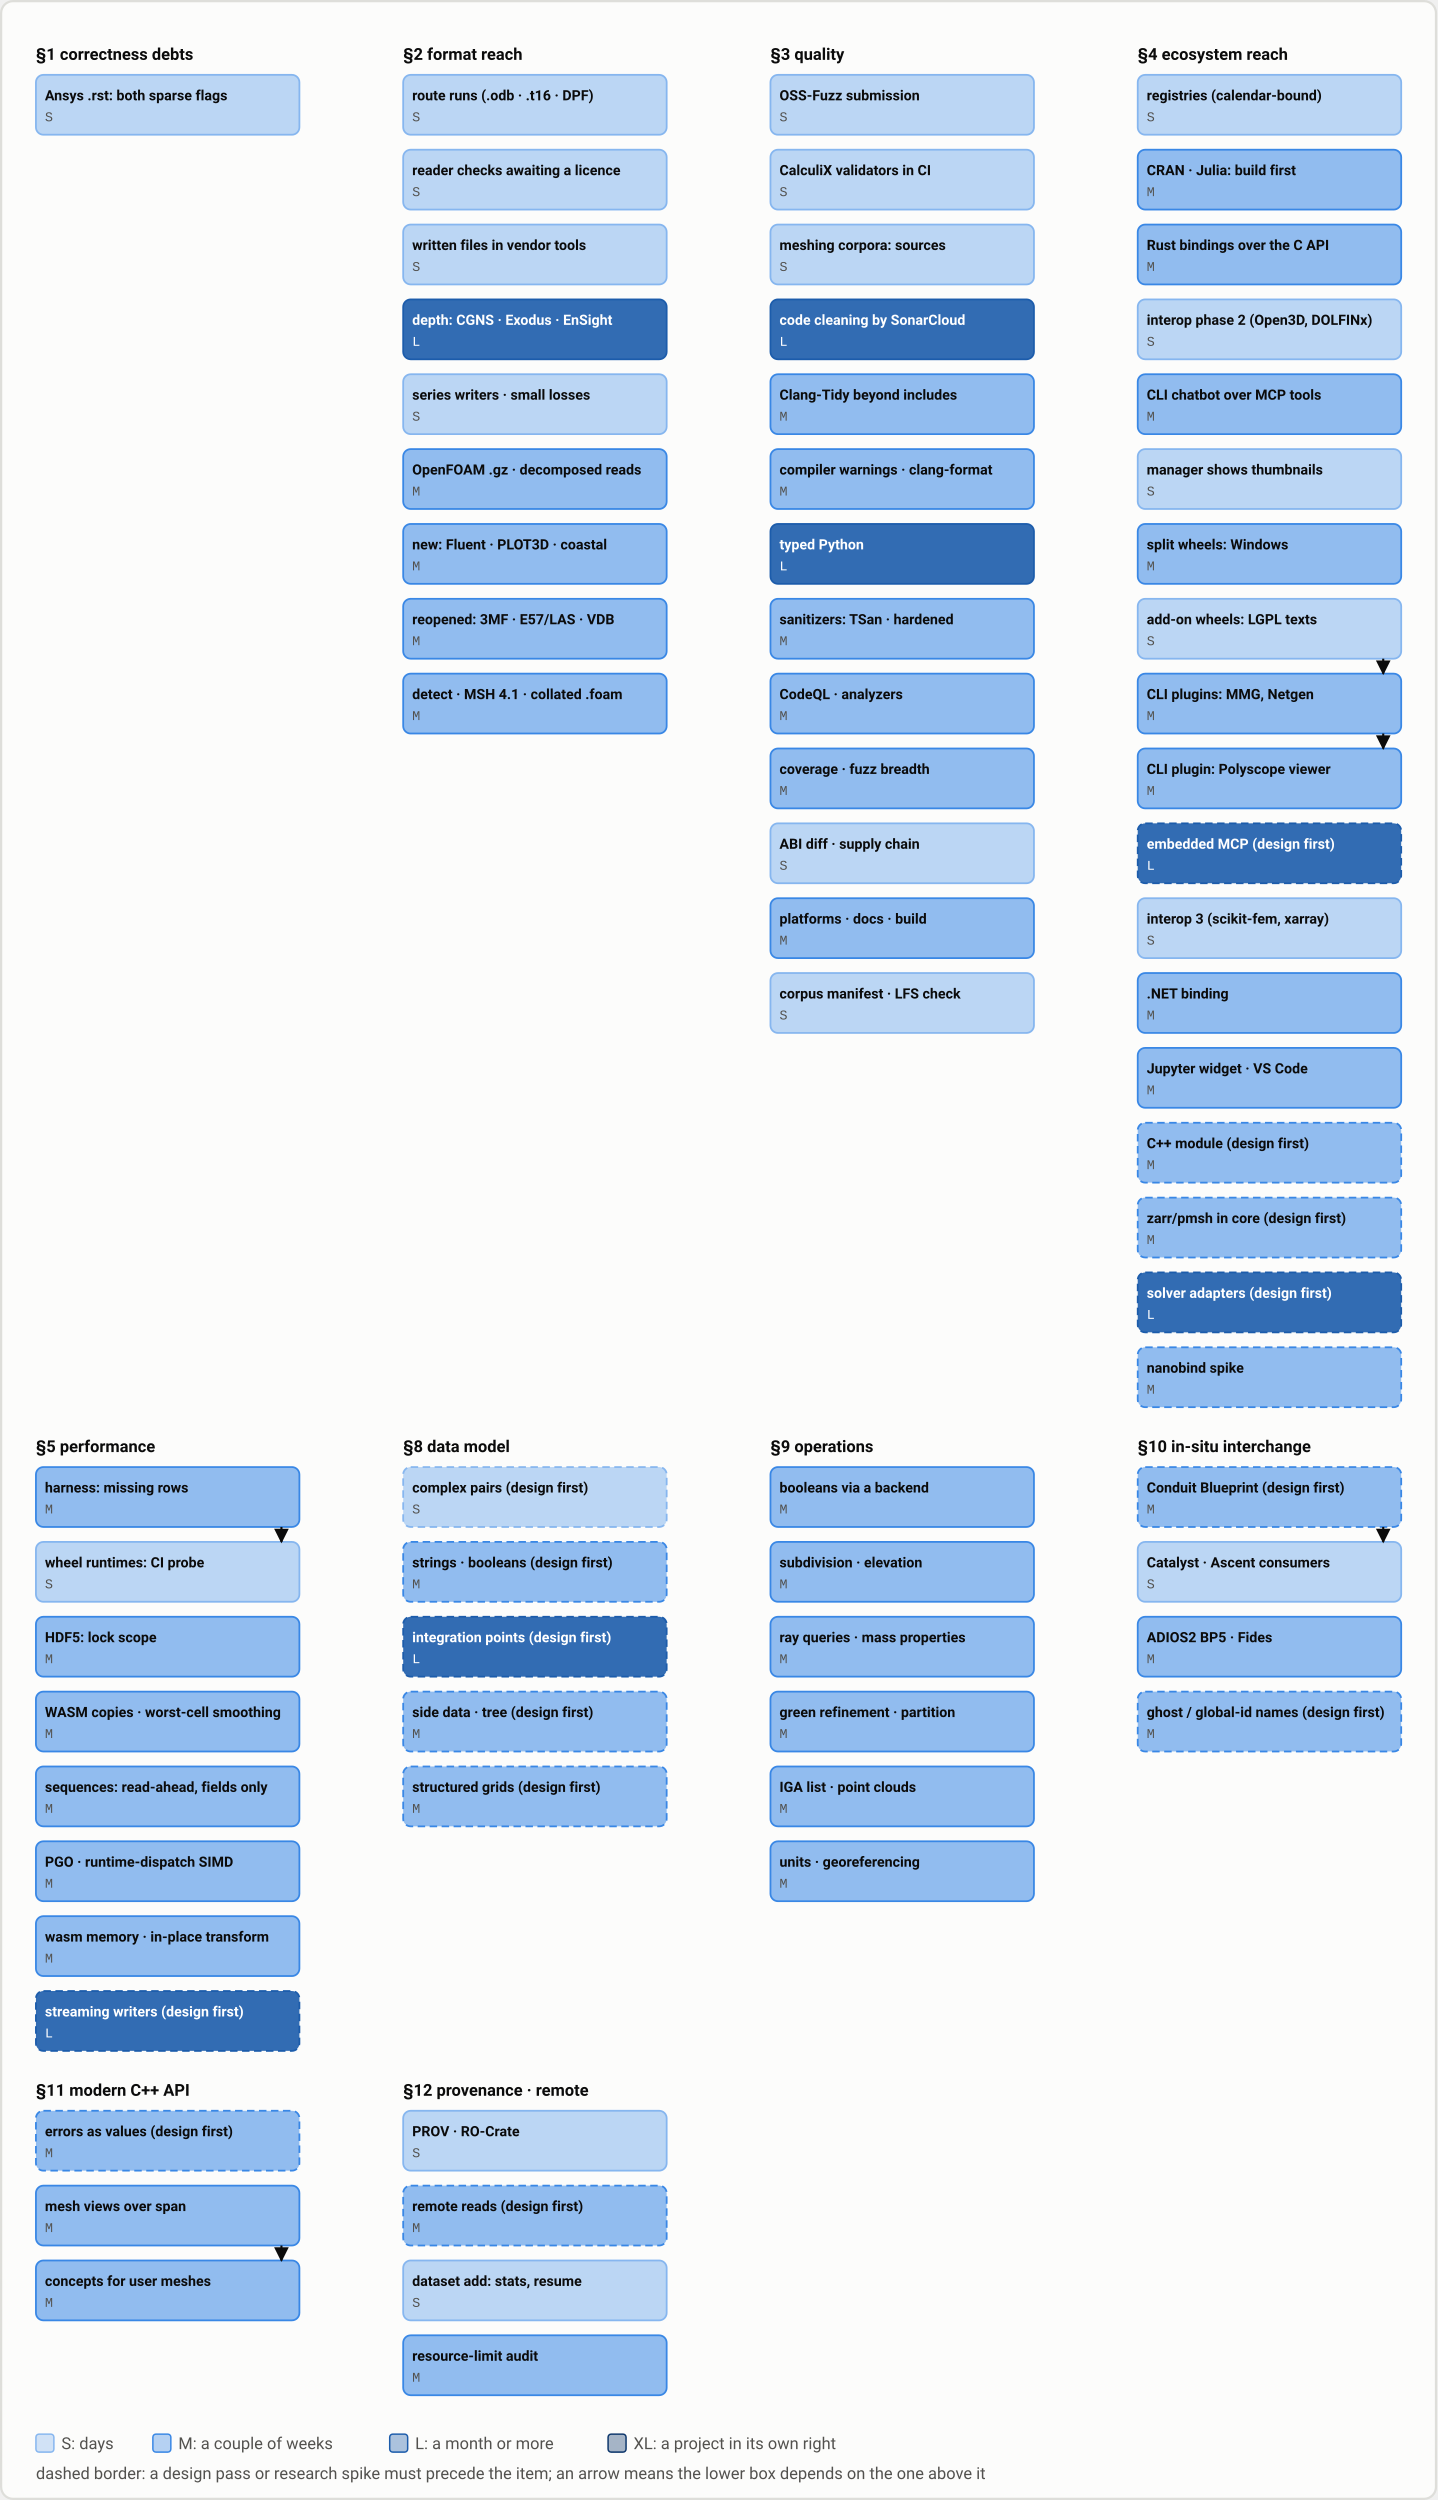
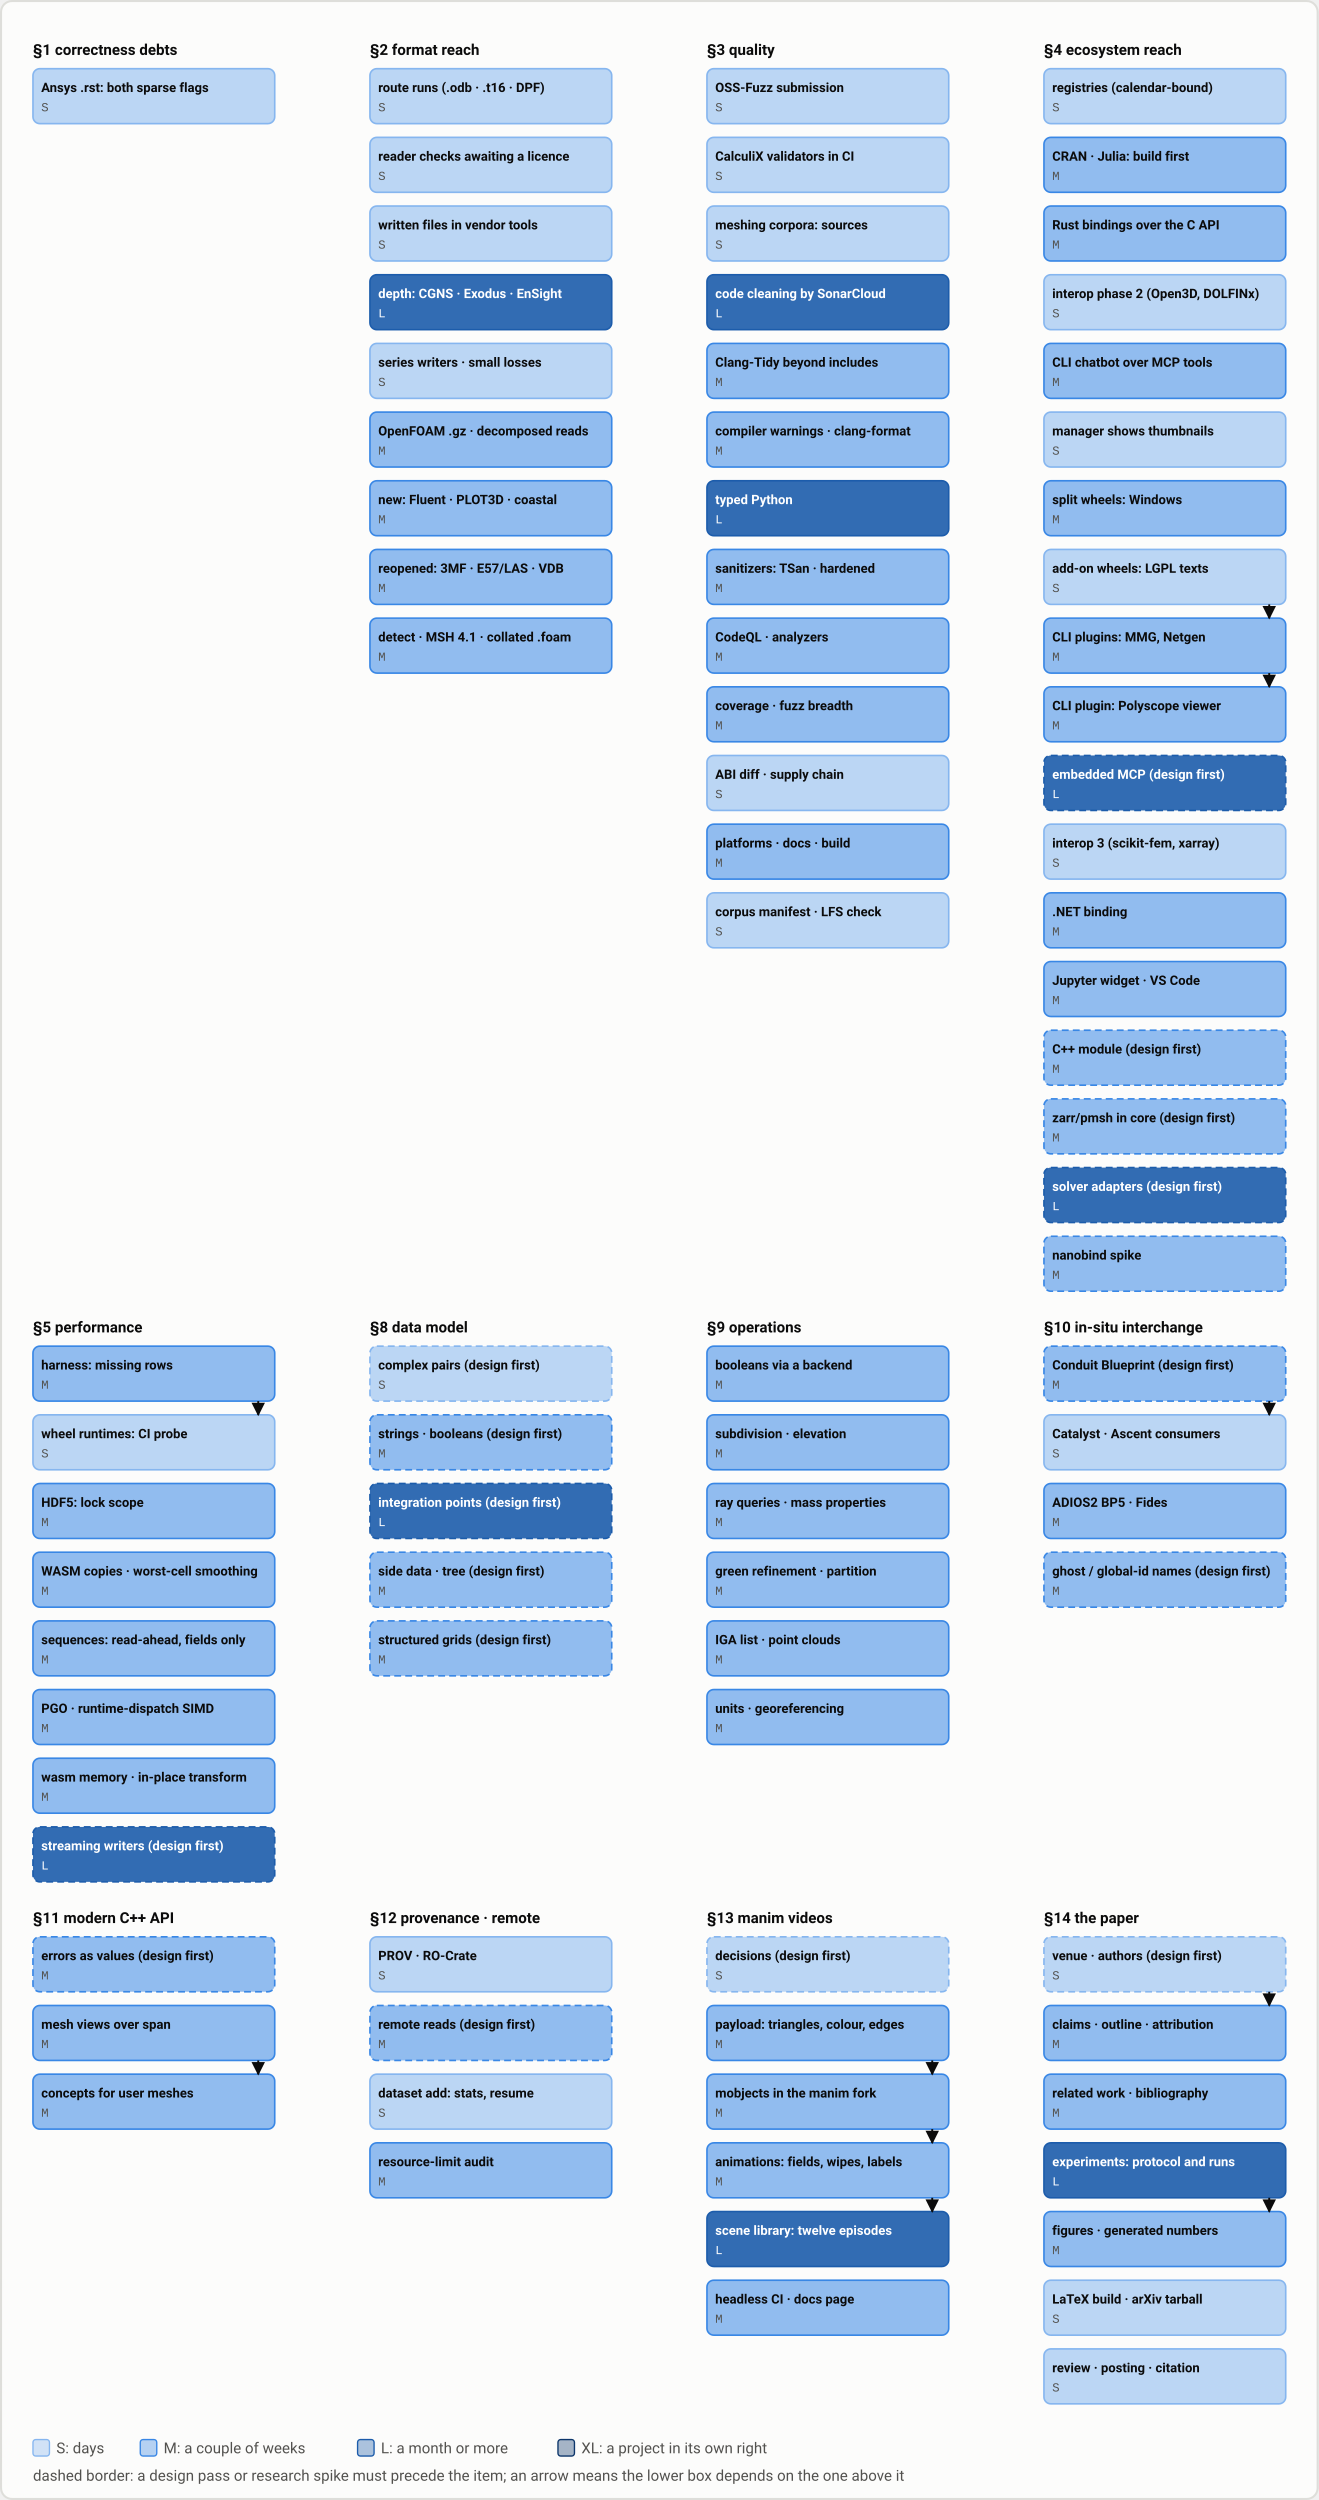
- <svg xmlns="http://www.w3.org/2000/svg" viewBox="0 0 960 1670" width="960" height="1670" font-family="system-ui, -apple-system, 'Segoe UI', Roboto, sans-serif" role="img" aria-label="The roadmap at a glance: open items by section, in recommended order, shaded by effort">
+ <svg xmlns="http://www.w3.org/2000/svg" viewBox="0 0 960 1820" width="960" height="1820" font-family="system-ui, -apple-system, 'Segoe UI', Roboto, sans-serif" role="img" aria-label="The roadmap at a glance: open items by section, in recommended order, shaded by effort">
  <defs>
    <marker id="arrow-0b0b0b" viewBox="0 0 10 10" refX="9" refY="5" markerWidth="7" markerHeight="7" orient="auto-start-reverse">
      <path d="M 0 0 L 10 5 L 0 10 z" fill="#0b0b0b" />
    </marker>
  </defs>
-   <rect x="0.75" y="0.75" width="958.5" height="1668.5" rx="8" fill="#fcfcfb" stroke="#dededa" stroke-width="1.5" />
+   <rect x="0.75" y="0.75" width="958.5" height="1818.5" rx="8" fill="#fcfcfb" stroke="#dededa" stroke-width="1.5" />
  <text x="24" y="40" font-family="system-ui, -apple-system, 'Segoe UI', Roboto, sans-serif" font-size="11" font-weight="700" fill="#0b0b0b">§1 correctness debts</text>
  <rect x="24" y="50" width="176" height="40" rx="5" fill="#86b6ef" fill-opacity="0.55" stroke="#86b6ef" stroke-width="1.2" />
  <text x="30" y="67" font-family="system-ui, -apple-system, 'Segoe UI', Roboto, sans-serif" font-size="9.5" font-weight="600" fill="#0b0b0b">Ansys .rst: both sparse flags</text>
  <text x="30" y="81" font-family="ui-monospace, SFMono-Regular, Menlo, Consolas, 'Liberation Mono', monospace" font-size="9" fill="#52514e">S</text>
  <text x="269.33" y="40" font-family="system-ui, -apple-system, 'Segoe UI', Roboto, sans-serif" font-size="11" font-weight="700" fill="#0b0b0b">§2 format reach</text>
  <rect x="269.33" y="50" width="176" height="40" rx="5" fill="#86b6ef" fill-opacity="0.55" stroke="#86b6ef" stroke-width="1.2" />
  <text x="275.33" y="67" font-family="system-ui, -apple-system, 'Segoe UI', Roboto, sans-serif" font-size="9.5" font-weight="600" fill="#0b0b0b">route runs (.odb · .t16 · DPF)</text>
  <text x="275.33" y="81" font-family="ui-monospace, SFMono-Regular, Menlo, Consolas, 'Liberation Mono', monospace" font-size="9" fill="#52514e">S</text>
  <rect x="269.33" y="100" width="176" height="40" rx="5" fill="#86b6ef" fill-opacity="0.55" stroke="#86b6ef" stroke-width="1.2" />
  <text x="275.33" y="117" font-family="system-ui, -apple-system, 'Segoe UI', Roboto, sans-serif" font-size="9.5" font-weight="600" fill="#0b0b0b">reader checks awaiting a licence</text>
  <text x="275.33" y="131" font-family="ui-monospace, SFMono-Regular, Menlo, Consolas, 'Liberation Mono', monospace" font-size="9" fill="#52514e">S</text>
  <rect x="269.33" y="150" width="176" height="40" rx="5" fill="#86b6ef" fill-opacity="0.55" stroke="#86b6ef" stroke-width="1.2" />
  <text x="275.33" y="167" font-family="system-ui, -apple-system, 'Segoe UI', Roboto, sans-serif" font-size="9.5" font-weight="600" fill="#0b0b0b">written files in vendor tools</text>
  <text x="275.33" y="181" font-family="ui-monospace, SFMono-Regular, Menlo, Consolas, 'Liberation Mono', monospace" font-size="9" fill="#52514e">S</text>
  <rect x="269.33" y="200" width="176" height="40" rx="5" fill="#1c5cab" fill-opacity="0.9" stroke="#1c5cab" stroke-width="1.2" />
  <text x="275.33" y="217" font-family="system-ui, -apple-system, 'Segoe UI', Roboto, sans-serif" font-size="9.5" font-weight="600" fill="#ffffff">depth: CGNS · Exodus · EnSight</text>
  <text x="275.33" y="231" font-family="ui-monospace, SFMono-Regular, Menlo, Consolas, 'Liberation Mono', monospace" font-size="9" fill="#ffffff">L</text>
  <rect x="269.33" y="250" width="176" height="40" rx="5" fill="#86b6ef" fill-opacity="0.55" stroke="#86b6ef" stroke-width="1.2" />
  <text x="275.33" y="267" font-family="system-ui, -apple-system, 'Segoe UI', Roboto, sans-serif" font-size="9.5" font-weight="600" fill="#0b0b0b">series writers · small losses</text>
  <text x="275.33" y="281" font-family="ui-monospace, SFMono-Regular, Menlo, Consolas, 'Liberation Mono', monospace" font-size="9" fill="#52514e">S</text>
  <rect x="269.33" y="300" width="176" height="40" rx="5" fill="#3987e5" fill-opacity="0.55" stroke="#3987e5" stroke-width="1.2" />
  <text x="275.33" y="317" font-family="system-ui, -apple-system, 'Segoe UI', Roboto, sans-serif" font-size="9.5" font-weight="600" fill="#0b0b0b">OpenFOAM .gz · decomposed reads</text>
  <text x="275.33" y="331" font-family="ui-monospace, SFMono-Regular, Menlo, Consolas, 'Liberation Mono', monospace" font-size="9" fill="#52514e">M</text>
  <rect x="269.33" y="350" width="176" height="40" rx="5" fill="#3987e5" fill-opacity="0.55" stroke="#3987e5" stroke-width="1.2" />
  <text x="275.33" y="367" font-family="system-ui, -apple-system, 'Segoe UI', Roboto, sans-serif" font-size="9.5" font-weight="600" fill="#0b0b0b">new: Fluent · PLOT3D · coastal</text>
  <text x="275.33" y="381" font-family="ui-monospace, SFMono-Regular, Menlo, Consolas, 'Liberation Mono', monospace" font-size="9" fill="#52514e">M</text>
  <rect x="269.33" y="400" width="176" height="40" rx="5" fill="#3987e5" fill-opacity="0.55" stroke="#3987e5" stroke-width="1.2" />
  <text x="275.33" y="417" font-family="system-ui, -apple-system, 'Segoe UI', Roboto, sans-serif" font-size="9.5" font-weight="600" fill="#0b0b0b">reopened: 3MF · E57/LAS · VDB</text>
  <text x="275.33" y="431" font-family="ui-monospace, SFMono-Regular, Menlo, Consolas, 'Liberation Mono', monospace" font-size="9" fill="#52514e">M</text>
  <rect x="269.33" y="450" width="176" height="40" rx="5" fill="#3987e5" fill-opacity="0.55" stroke="#3987e5" stroke-width="1.2" />
  <text x="275.33" y="467" font-family="system-ui, -apple-system, 'Segoe UI', Roboto, sans-serif" font-size="9.5" font-weight="600" fill="#0b0b0b">detect · MSH 4.1 · collated .foam</text>
  <text x="275.33" y="481" font-family="ui-monospace, SFMono-Regular, Menlo, Consolas, 'Liberation Mono', monospace" font-size="9" fill="#52514e">M</text>
  <text x="514.67" y="40" font-family="system-ui, -apple-system, 'Segoe UI', Roboto, sans-serif" font-size="11" font-weight="700" fill="#0b0b0b">§3 quality</text>
  <rect x="514.67" y="50" width="176" height="40" rx="5" fill="#86b6ef" fill-opacity="0.55" stroke="#86b6ef" stroke-width="1.2" />
  <text x="520.67" y="67" font-family="system-ui, -apple-system, 'Segoe UI', Roboto, sans-serif" font-size="9.5" font-weight="600" fill="#0b0b0b">OSS-Fuzz submission</text>
  <text x="520.67" y="81" font-family="ui-monospace, SFMono-Regular, Menlo, Consolas, 'Liberation Mono', monospace" font-size="9" fill="#52514e">S</text>
  <rect x="514.67" y="100" width="176" height="40" rx="5" fill="#86b6ef" fill-opacity="0.55" stroke="#86b6ef" stroke-width="1.2" />
  <text x="520.67" y="117" font-family="system-ui, -apple-system, 'Segoe UI', Roboto, sans-serif" font-size="9.5" font-weight="600" fill="#0b0b0b">CalculiX validators in CI</text>
  <text x="520.67" y="131" font-family="ui-monospace, SFMono-Regular, Menlo, Consolas, 'Liberation Mono', monospace" font-size="9" fill="#52514e">S</text>
  <rect x="514.67" y="150" width="176" height="40" rx="5" fill="#86b6ef" fill-opacity="0.55" stroke="#86b6ef" stroke-width="1.2" />
  <text x="520.67" y="167" font-family="system-ui, -apple-system, 'Segoe UI', Roboto, sans-serif" font-size="9.5" font-weight="600" fill="#0b0b0b">meshing corpora: sources</text>
  <text x="520.67" y="181" font-family="ui-monospace, SFMono-Regular, Menlo, Consolas, 'Liberation Mono', monospace" font-size="9" fill="#52514e">S</text>
  <rect x="514.67" y="200" width="176" height="40" rx="5" fill="#1c5cab" fill-opacity="0.9" stroke="#1c5cab" stroke-width="1.2" />
  <text x="520.67" y="217" font-family="system-ui, -apple-system, 'Segoe UI', Roboto, sans-serif" font-size="9.5" font-weight="600" fill="#ffffff">code cleaning by SonarCloud</text>
  <text x="520.67" y="231" font-family="ui-monospace, SFMono-Regular, Menlo, Consolas, 'Liberation Mono', monospace" font-size="9" fill="#ffffff">L</text>
  <rect x="514.67" y="250" width="176" height="40" rx="5" fill="#3987e5" fill-opacity="0.55" stroke="#3987e5" stroke-width="1.2" />
  <text x="520.67" y="267" font-family="system-ui, -apple-system, 'Segoe UI', Roboto, sans-serif" font-size="9.5" font-weight="600" fill="#0b0b0b">Clang-Tidy beyond includes</text>
  <text x="520.67" y="281" font-family="ui-monospace, SFMono-Regular, Menlo, Consolas, 'Liberation Mono', monospace" font-size="9" fill="#52514e">M</text>
  <rect x="514.67" y="300" width="176" height="40" rx="5" fill="#3987e5" fill-opacity="0.55" stroke="#3987e5" stroke-width="1.2" />
  <text x="520.67" y="317" font-family="system-ui, -apple-system, 'Segoe UI', Roboto, sans-serif" font-size="9.5" font-weight="600" fill="#0b0b0b">compiler warnings · clang-format</text>
  <text x="520.67" y="331" font-family="ui-monospace, SFMono-Regular, Menlo, Consolas, 'Liberation Mono', monospace" font-size="9" fill="#52514e">M</text>
  <rect x="514.67" y="350" width="176" height="40" rx="5" fill="#1c5cab" fill-opacity="0.9" stroke="#1c5cab" stroke-width="1.2" />
  <text x="520.67" y="367" font-family="system-ui, -apple-system, 'Segoe UI', Roboto, sans-serif" font-size="9.5" font-weight="600" fill="#ffffff">typed Python</text>
  <text x="520.67" y="381" font-family="ui-monospace, SFMono-Regular, Menlo, Consolas, 'Liberation Mono', monospace" font-size="9" fill="#ffffff">L</text>
  <rect x="514.67" y="400" width="176" height="40" rx="5" fill="#3987e5" fill-opacity="0.55" stroke="#3987e5" stroke-width="1.2" />
  <text x="520.67" y="417" font-family="system-ui, -apple-system, 'Segoe UI', Roboto, sans-serif" font-size="9.5" font-weight="600" fill="#0b0b0b">sanitizers: TSan · hardened</text>
  <text x="520.67" y="431" font-family="ui-monospace, SFMono-Regular, Menlo, Consolas, 'Liberation Mono', monospace" font-size="9" fill="#52514e">M</text>
  <rect x="514.67" y="450" width="176" height="40" rx="5" fill="#3987e5" fill-opacity="0.55" stroke="#3987e5" stroke-width="1.2" />
  <text x="520.67" y="467" font-family="system-ui, -apple-system, 'Segoe UI', Roboto, sans-serif" font-size="9.5" font-weight="600" fill="#0b0b0b">CodeQL · analyzers</text>
  <text x="520.67" y="481" font-family="ui-monospace, SFMono-Regular, Menlo, Consolas, 'Liberation Mono', monospace" font-size="9" fill="#52514e">M</text>
  <rect x="514.67" y="500" width="176" height="40" rx="5" fill="#3987e5" fill-opacity="0.55" stroke="#3987e5" stroke-width="1.2" />
  <text x="520.67" y="517" font-family="system-ui, -apple-system, 'Segoe UI', Roboto, sans-serif" font-size="9.5" font-weight="600" fill="#0b0b0b">coverage · fuzz breadth</text>
  <text x="520.67" y="531" font-family="ui-monospace, SFMono-Regular, Menlo, Consolas, 'Liberation Mono', monospace" font-size="9" fill="#52514e">M</text>
  <rect x="514.67" y="550" width="176" height="40" rx="5" fill="#86b6ef" fill-opacity="0.55" stroke="#86b6ef" stroke-width="1.2" />
  <text x="520.67" y="567" font-family="system-ui, -apple-system, 'Segoe UI', Roboto, sans-serif" font-size="9.5" font-weight="600" fill="#0b0b0b">ABI diff · supply chain</text>
  <text x="520.67" y="581" font-family="ui-monospace, SFMono-Regular, Menlo, Consolas, 'Liberation Mono', monospace" font-size="9" fill="#52514e">S</text>
  <rect x="514.67" y="600" width="176" height="40" rx="5" fill="#3987e5" fill-opacity="0.55" stroke="#3987e5" stroke-width="1.2" />
  <text x="520.67" y="617" font-family="system-ui, -apple-system, 'Segoe UI', Roboto, sans-serif" font-size="9.5" font-weight="600" fill="#0b0b0b">platforms · docs · build</text>
  <text x="520.67" y="631" font-family="ui-monospace, SFMono-Regular, Menlo, Consolas, 'Liberation Mono', monospace" font-size="9" fill="#52514e">M</text>
  <rect x="514.67" y="650" width="176" height="40" rx="5" fill="#86b6ef" fill-opacity="0.55" stroke="#86b6ef" stroke-width="1.2" />
  <text x="520.67" y="667" font-family="system-ui, -apple-system, 'Segoe UI', Roboto, sans-serif" font-size="9.5" font-weight="600" fill="#0b0b0b">corpus manifest · LFS check</text>
  <text x="520.67" y="681" font-family="ui-monospace, SFMono-Regular, Menlo, Consolas, 'Liberation Mono', monospace" font-size="9" fill="#52514e">S</text>
  <text x="760" y="40" font-family="system-ui, -apple-system, 'Segoe UI', Roboto, sans-serif" font-size="11" font-weight="700" fill="#0b0b0b">§4 ecosystem reach</text>
  <rect x="760" y="50" width="176" height="40" rx="5" fill="#86b6ef" fill-opacity="0.55" stroke="#86b6ef" stroke-width="1.2" />
  <text x="766" y="67" font-family="system-ui, -apple-system, 'Segoe UI', Roboto, sans-serif" font-size="9.5" font-weight="600" fill="#0b0b0b">registries (calendar-bound)</text>
  <text x="766" y="81" font-family="ui-monospace, SFMono-Regular, Menlo, Consolas, 'Liberation Mono', monospace" font-size="9" fill="#52514e">S</text>
  <rect x="760" y="100" width="176" height="40" rx="5" fill="#3987e5" fill-opacity="0.55" stroke="#3987e5" stroke-width="1.2" />
  <text x="766" y="117" font-family="system-ui, -apple-system, 'Segoe UI', Roboto, sans-serif" font-size="9.5" font-weight="600" fill="#0b0b0b">CRAN · Julia: build first</text>
  <text x="766" y="131" font-family="ui-monospace, SFMono-Regular, Menlo, Consolas, 'Liberation Mono', monospace" font-size="9" fill="#52514e">M</text>
  <rect x="760" y="150" width="176" height="40" rx="5" fill="#3987e5" fill-opacity="0.55" stroke="#3987e5" stroke-width="1.2" />
  <text x="766" y="167" font-family="system-ui, -apple-system, 'Segoe UI', Roboto, sans-serif" font-size="9.5" font-weight="600" fill="#0b0b0b">Rust bindings over the C API</text>
  <text x="766" y="181" font-family="ui-monospace, SFMono-Regular, Menlo, Consolas, 'Liberation Mono', monospace" font-size="9" fill="#52514e">M</text>
  <rect x="760" y="200" width="176" height="40" rx="5" fill="#86b6ef" fill-opacity="0.55" stroke="#86b6ef" stroke-width="1.2" />
  <text x="766" y="217" font-family="system-ui, -apple-system, 'Segoe UI', Roboto, sans-serif" font-size="9.5" font-weight="600" fill="#0b0b0b">interop phase 2 (Open3D, DOLFINx)</text>
  <text x="766" y="231" font-family="ui-monospace, SFMono-Regular, Menlo, Consolas, 'Liberation Mono', monospace" font-size="9" fill="#52514e">S</text>
  <rect x="760" y="250" width="176" height="40" rx="5" fill="#3987e5" fill-opacity="0.55" stroke="#3987e5" stroke-width="1.2" />
  <text x="766" y="267" font-family="system-ui, -apple-system, 'Segoe UI', Roboto, sans-serif" font-size="9.5" font-weight="600" fill="#0b0b0b">CLI chatbot over MCP tools</text>
  <text x="766" y="281" font-family="ui-monospace, SFMono-Regular, Menlo, Consolas, 'Liberation Mono', monospace" font-size="9" fill="#52514e">M</text>
  <rect x="760" y="300" width="176" height="40" rx="5" fill="#86b6ef" fill-opacity="0.55" stroke="#86b6ef" stroke-width="1.2" />
  <text x="766" y="317" font-family="system-ui, -apple-system, 'Segoe UI', Roboto, sans-serif" font-size="9.5" font-weight="600" fill="#0b0b0b">manager shows thumbnails</text>
  <text x="766" y="331" font-family="ui-monospace, SFMono-Regular, Menlo, Consolas, 'Liberation Mono', monospace" font-size="9" fill="#52514e">S</text>
  <rect x="760" y="350" width="176" height="40" rx="5" fill="#3987e5" fill-opacity="0.55" stroke="#3987e5" stroke-width="1.2" />
  <text x="766" y="367" font-family="system-ui, -apple-system, 'Segoe UI', Roboto, sans-serif" font-size="9.5" font-weight="600" fill="#0b0b0b">split wheels: Windows</text>
  <text x="766" y="381" font-family="ui-monospace, SFMono-Regular, Menlo, Consolas, 'Liberation Mono', monospace" font-size="9" fill="#52514e">M</text>
  <rect x="760" y="400" width="176" height="40" rx="5" fill="#86b6ef" fill-opacity="0.55" stroke="#86b6ef" stroke-width="1.2" />
  <text x="766" y="417" font-family="system-ui, -apple-system, 'Segoe UI', Roboto, sans-serif" font-size="9.5" font-weight="600" fill="#0b0b0b">add-on wheels: LGPL texts</text>
  <text x="766" y="431" font-family="ui-monospace, SFMono-Regular, Menlo, Consolas, 'Liberation Mono', monospace" font-size="9" fill="#52514e">S</text>
  <rect x="760" y="450" width="176" height="40" rx="5" fill="#3987e5" fill-opacity="0.55" stroke="#3987e5" stroke-width="1.2" />
  <text x="766" y="467" font-family="system-ui, -apple-system, 'Segoe UI', Roboto, sans-serif" font-size="9.5" font-weight="600" fill="#0b0b0b">CLI plugins: MMG, Netgen</text>
  <text x="766" y="481" font-family="ui-monospace, SFMono-Regular, Menlo, Consolas, 'Liberation Mono', monospace" font-size="9" fill="#52514e">M</text>
  <rect x="760" y="500" width="176" height="40" rx="5" fill="#3987e5" fill-opacity="0.55" stroke="#3987e5" stroke-width="1.2" />
  <text x="766" y="517" font-family="system-ui, -apple-system, 'Segoe UI', Roboto, sans-serif" font-size="9.5" font-weight="600" fill="#0b0b0b">CLI plugin: Polyscope viewer</text>
  <text x="766" y="531" font-family="ui-monospace, SFMono-Regular, Menlo, Consolas, 'Liberation Mono', monospace" font-size="9" fill="#52514e">M</text>
  <rect x="760" y="550" width="176" height="40" rx="5" fill="#1c5cab" fill-opacity="0.9" stroke="#1c5cab" stroke-width="1.2" stroke-dasharray="5 3" />
  <text x="766" y="567" font-family="system-ui, -apple-system, 'Segoe UI', Roboto, sans-serif" font-size="9.5" font-weight="600" fill="#ffffff">embedded MCP (design first)</text>
  <text x="766" y="581" font-family="ui-monospace, SFMono-Regular, Menlo, Consolas, 'Liberation Mono', monospace" font-size="9" fill="#ffffff">L</text>
  <rect x="760" y="600" width="176" height="40" rx="5" fill="#86b6ef" fill-opacity="0.55" stroke="#86b6ef" stroke-width="1.2" />
  <text x="766" y="617" font-family="system-ui, -apple-system, 'Segoe UI', Roboto, sans-serif" font-size="9.5" font-weight="600" fill="#0b0b0b">interop 3 (scikit-fem, xarray)</text>
  <text x="766" y="631" font-family="ui-monospace, SFMono-Regular, Menlo, Consolas, 'Liberation Mono', monospace" font-size="9" fill="#52514e">S</text>
  <rect x="760" y="650" width="176" height="40" rx="5" fill="#3987e5" fill-opacity="0.55" stroke="#3987e5" stroke-width="1.2" />
  <text x="766" y="667" font-family="system-ui, -apple-system, 'Segoe UI', Roboto, sans-serif" font-size="9.5" font-weight="600" fill="#0b0b0b">.NET binding</text>
  <text x="766" y="681" font-family="ui-monospace, SFMono-Regular, Menlo, Consolas, 'Liberation Mono', monospace" font-size="9" fill="#52514e">M</text>
  <rect x="760" y="700" width="176" height="40" rx="5" fill="#3987e5" fill-opacity="0.55" stroke="#3987e5" stroke-width="1.2" />
  <text x="766" y="717" font-family="system-ui, -apple-system, 'Segoe UI', Roboto, sans-serif" font-size="9.5" font-weight="600" fill="#0b0b0b">Jupyter widget · VS Code</text>
  <text x="766" y="731" font-family="ui-monospace, SFMono-Regular, Menlo, Consolas, 'Liberation Mono', monospace" font-size="9" fill="#52514e">M</text>
  <rect x="760" y="750" width="176" height="40" rx="5" fill="#3987e5" fill-opacity="0.55" stroke="#3987e5" stroke-width="1.2" stroke-dasharray="5 3" />
  <text x="766" y="767" font-family="system-ui, -apple-system, 'Segoe UI', Roboto, sans-serif" font-size="9.5" font-weight="600" fill="#0b0b0b">C++ module (design first)</text>
  <text x="766" y="781" font-family="ui-monospace, SFMono-Regular, Menlo, Consolas, 'Liberation Mono', monospace" font-size="9" fill="#52514e">M</text>
  <rect x="760" y="800" width="176" height="40" rx="5" fill="#3987e5" fill-opacity="0.55" stroke="#3987e5" stroke-width="1.2" stroke-dasharray="5 3" />
  <text x="766" y="817" font-family="system-ui, -apple-system, 'Segoe UI', Roboto, sans-serif" font-size="9.5" font-weight="600" fill="#0b0b0b">zarr/pmsh in core (design first)</text>
  <text x="766" y="831" font-family="ui-monospace, SFMono-Regular, Menlo, Consolas, 'Liberation Mono', monospace" font-size="9" fill="#52514e">M</text>
  <rect x="760" y="850" width="176" height="40" rx="5" fill="#1c5cab" fill-opacity="0.9" stroke="#1c5cab" stroke-width="1.2" stroke-dasharray="5 3" />
  <text x="766" y="867" font-family="system-ui, -apple-system, 'Segoe UI', Roboto, sans-serif" font-size="9.5" font-weight="600" fill="#ffffff">solver adapters (design first)</text>
  <text x="766" y="881" font-family="ui-monospace, SFMono-Regular, Menlo, Consolas, 'Liberation Mono', monospace" font-size="9" fill="#ffffff">L</text>
  <rect x="760" y="900" width="176" height="40" rx="5" fill="#3987e5" fill-opacity="0.55" stroke="#3987e5" stroke-width="1.2" stroke-dasharray="5 3" />
  <text x="766" y="917" font-family="system-ui, -apple-system, 'Segoe UI', Roboto, sans-serif" font-size="9.5" font-weight="600" fill="#0b0b0b">nanobind spike</text>
  <text x="766" y="931" font-family="ui-monospace, SFMono-Regular, Menlo, Consolas, 'Liberation Mono', monospace" font-size="9" fill="#52514e">M</text>
  <line x1="924" y1="440" x2="924" y2="450" stroke="#0b0b0b" stroke-width="1.4" marker-end="url(#arrow-0b0b0b)" />
  <line x1="924" y1="490" x2="924" y2="500" stroke="#0b0b0b" stroke-width="1.4" marker-end="url(#arrow-0b0b0b)" />
  <text x="24" y="970" font-family="system-ui, -apple-system, 'Segoe UI', Roboto, sans-serif" font-size="11" font-weight="700" fill="#0b0b0b">§5 performance</text>
  <rect x="24" y="980" width="176" height="40" rx="5" fill="#3987e5" fill-opacity="0.55" stroke="#3987e5" stroke-width="1.2" />
  <text x="30" y="997" font-family="system-ui, -apple-system, 'Segoe UI', Roboto, sans-serif" font-size="9.5" font-weight="600" fill="#0b0b0b">harness: missing rows</text>
  <text x="30" y="1011" font-family="ui-monospace, SFMono-Regular, Menlo, Consolas, 'Liberation Mono', monospace" font-size="9" fill="#52514e">M</text>
  <rect x="24" y="1030" width="176" height="40" rx="5" fill="#86b6ef" fill-opacity="0.55" stroke="#86b6ef" stroke-width="1.2" />
  <text x="30" y="1047" font-family="system-ui, -apple-system, 'Segoe UI', Roboto, sans-serif" font-size="9.5" font-weight="600" fill="#0b0b0b">wheel runtimes: CI probe</text>
  <text x="30" y="1061" font-family="ui-monospace, SFMono-Regular, Menlo, Consolas, 'Liberation Mono', monospace" font-size="9" fill="#52514e">S</text>
  <rect x="24" y="1080" width="176" height="40" rx="5" fill="#3987e5" fill-opacity="0.55" stroke="#3987e5" stroke-width="1.2" />
  <text x="30" y="1097" font-family="system-ui, -apple-system, 'Segoe UI', Roboto, sans-serif" font-size="9.5" font-weight="600" fill="#0b0b0b">HDF5: lock scope</text>
  <text x="30" y="1111" font-family="ui-monospace, SFMono-Regular, Menlo, Consolas, 'Liberation Mono', monospace" font-size="9" fill="#52514e">M</text>
  <rect x="24" y="1130" width="176" height="40" rx="5" fill="#3987e5" fill-opacity="0.55" stroke="#3987e5" stroke-width="1.2" />
  <text x="30" y="1147" font-family="system-ui, -apple-system, 'Segoe UI', Roboto, sans-serif" font-size="9.5" font-weight="600" fill="#0b0b0b">WASM copies · worst-cell smoothing</text>
  <text x="30" y="1161" font-family="ui-monospace, SFMono-Regular, Menlo, Consolas, 'Liberation Mono', monospace" font-size="9" fill="#52514e">M</text>
  <rect x="24" y="1180" width="176" height="40" rx="5" fill="#3987e5" fill-opacity="0.55" stroke="#3987e5" stroke-width="1.2" />
  <text x="30" y="1197" font-family="system-ui, -apple-system, 'Segoe UI', Roboto, sans-serif" font-size="9.5" font-weight="600" fill="#0b0b0b">sequences: read-ahead, fields only</text>
  <text x="30" y="1211" font-family="ui-monospace, SFMono-Regular, Menlo, Consolas, 'Liberation Mono', monospace" font-size="9" fill="#52514e">M</text>
  <rect x="24" y="1230" width="176" height="40" rx="5" fill="#3987e5" fill-opacity="0.55" stroke="#3987e5" stroke-width="1.2" />
  <text x="30" y="1247" font-family="system-ui, -apple-system, 'Segoe UI', Roboto, sans-serif" font-size="9.5" font-weight="600" fill="#0b0b0b">PGO · runtime-dispatch SIMD</text>
  <text x="30" y="1261" font-family="ui-monospace, SFMono-Regular, Menlo, Consolas, 'Liberation Mono', monospace" font-size="9" fill="#52514e">M</text>
  <rect x="24" y="1280" width="176" height="40" rx="5" fill="#3987e5" fill-opacity="0.55" stroke="#3987e5" stroke-width="1.2" />
  <text x="30" y="1297" font-family="system-ui, -apple-system, 'Segoe UI', Roboto, sans-serif" font-size="9.5" font-weight="600" fill="#0b0b0b">wasm memory · in-place transform</text>
  <text x="30" y="1311" font-family="ui-monospace, SFMono-Regular, Menlo, Consolas, 'Liberation Mono', monospace" font-size="9" fill="#52514e">M</text>
  <rect x="24" y="1330" width="176" height="40" rx="5" fill="#1c5cab" fill-opacity="0.9" stroke="#1c5cab" stroke-width="1.2" stroke-dasharray="5 3" />
  <text x="30" y="1347" font-family="system-ui, -apple-system, 'Segoe UI', Roboto, sans-serif" font-size="9.5" font-weight="600" fill="#ffffff">streaming writers (design first)</text>
  <text x="30" y="1361" font-family="ui-monospace, SFMono-Regular, Menlo, Consolas, 'Liberation Mono', monospace" font-size="9" fill="#ffffff">L</text>
  <line x1="188" y1="1020" x2="188" y2="1030" stroke="#0b0b0b" stroke-width="1.4" marker-end="url(#arrow-0b0b0b)" />
  <text x="269.33" y="970" font-family="system-ui, -apple-system, 'Segoe UI', Roboto, sans-serif" font-size="11" font-weight="700" fill="#0b0b0b">§8 data model</text>
  <rect x="269.33" y="980" width="176" height="40" rx="5" fill="#86b6ef" fill-opacity="0.55" stroke="#86b6ef" stroke-width="1.2" stroke-dasharray="5 3" />
  <text x="275.33" y="997" font-family="system-ui, -apple-system, 'Segoe UI', Roboto, sans-serif" font-size="9.5" font-weight="600" fill="#0b0b0b">complex pairs (design first)</text>
  <text x="275.33" y="1011" font-family="ui-monospace, SFMono-Regular, Menlo, Consolas, 'Liberation Mono', monospace" font-size="9" fill="#52514e">S</text>
  <rect x="269.33" y="1030" width="176" height="40" rx="5" fill="#3987e5" fill-opacity="0.55" stroke="#3987e5" stroke-width="1.2" stroke-dasharray="5 3" />
  <text x="275.33" y="1047" font-family="system-ui, -apple-system, 'Segoe UI', Roboto, sans-serif" font-size="9.5" font-weight="600" fill="#0b0b0b">strings · booleans (design first)</text>
  <text x="275.33" y="1061" font-family="ui-monospace, SFMono-Regular, Menlo, Consolas, 'Liberation Mono', monospace" font-size="9" fill="#52514e">M</text>
  <rect x="269.33" y="1080" width="176" height="40" rx="5" fill="#1c5cab" fill-opacity="0.9" stroke="#1c5cab" stroke-width="1.2" stroke-dasharray="5 3" />
  <text x="275.33" y="1097" font-family="system-ui, -apple-system, 'Segoe UI', Roboto, sans-serif" font-size="9.5" font-weight="600" fill="#ffffff">integration points (design first)</text>
  <text x="275.33" y="1111" font-family="ui-monospace, SFMono-Regular, Menlo, Consolas, 'Liberation Mono', monospace" font-size="9" fill="#ffffff">L</text>
  <rect x="269.33" y="1130" width="176" height="40" rx="5" fill="#3987e5" fill-opacity="0.55" stroke="#3987e5" stroke-width="1.2" stroke-dasharray="5 3" />
  <text x="275.33" y="1147" font-family="system-ui, -apple-system, 'Segoe UI', Roboto, sans-serif" font-size="9.5" font-weight="600" fill="#0b0b0b">side data · tree (design first)</text>
  <text x="275.33" y="1161" font-family="ui-monospace, SFMono-Regular, Menlo, Consolas, 'Liberation Mono', monospace" font-size="9" fill="#52514e">M</text>
  <rect x="269.33" y="1180" width="176" height="40" rx="5" fill="#3987e5" fill-opacity="0.55" stroke="#3987e5" stroke-width="1.2" stroke-dasharray="5 3" />
  <text x="275.33" y="1197" font-family="system-ui, -apple-system, 'Segoe UI', Roboto, sans-serif" font-size="9.5" font-weight="600" fill="#0b0b0b">structured grids (design first)</text>
  <text x="275.33" y="1211" font-family="ui-monospace, SFMono-Regular, Menlo, Consolas, 'Liberation Mono', monospace" font-size="9" fill="#52514e">M</text>
  <text x="514.67" y="970" font-family="system-ui, -apple-system, 'Segoe UI', Roboto, sans-serif" font-size="11" font-weight="700" fill="#0b0b0b">§9 operations</text>
  <rect x="514.67" y="980" width="176" height="40" rx="5" fill="#3987e5" fill-opacity="0.55" stroke="#3987e5" stroke-width="1.2" />
  <text x="520.67" y="997" font-family="system-ui, -apple-system, 'Segoe UI', Roboto, sans-serif" font-size="9.5" font-weight="600" fill="#0b0b0b">booleans via a backend</text>
  <text x="520.67" y="1011" font-family="ui-monospace, SFMono-Regular, Menlo, Consolas, 'Liberation Mono', monospace" font-size="9" fill="#52514e">M</text>
  <rect x="514.67" y="1030" width="176" height="40" rx="5" fill="#3987e5" fill-opacity="0.55" stroke="#3987e5" stroke-width="1.2" />
  <text x="520.67" y="1047" font-family="system-ui, -apple-system, 'Segoe UI', Roboto, sans-serif" font-size="9.5" font-weight="600" fill="#0b0b0b">subdivision · elevation</text>
  <text x="520.67" y="1061" font-family="ui-monospace, SFMono-Regular, Menlo, Consolas, 'Liberation Mono', monospace" font-size="9" fill="#52514e">M</text>
  <rect x="514.67" y="1080" width="176" height="40" rx="5" fill="#3987e5" fill-opacity="0.55" stroke="#3987e5" stroke-width="1.2" />
  <text x="520.67" y="1097" font-family="system-ui, -apple-system, 'Segoe UI', Roboto, sans-serif" font-size="9.5" font-weight="600" fill="#0b0b0b">ray queries · mass properties</text>
  <text x="520.67" y="1111" font-family="ui-monospace, SFMono-Regular, Menlo, Consolas, 'Liberation Mono', monospace" font-size="9" fill="#52514e">M</text>
  <rect x="514.67" y="1130" width="176" height="40" rx="5" fill="#3987e5" fill-opacity="0.55" stroke="#3987e5" stroke-width="1.2" />
  <text x="520.67" y="1147" font-family="system-ui, -apple-system, 'Segoe UI', Roboto, sans-serif" font-size="9.5" font-weight="600" fill="#0b0b0b">green refinement · partition</text>
  <text x="520.67" y="1161" font-family="ui-monospace, SFMono-Regular, Menlo, Consolas, 'Liberation Mono', monospace" font-size="9" fill="#52514e">M</text>
  <rect x="514.67" y="1180" width="176" height="40" rx="5" fill="#3987e5" fill-opacity="0.55" stroke="#3987e5" stroke-width="1.2" />
  <text x="520.67" y="1197" font-family="system-ui, -apple-system, 'Segoe UI', Roboto, sans-serif" font-size="9.5" font-weight="600" fill="#0b0b0b">IGA list · point clouds</text>
  <text x="520.67" y="1211" font-family="ui-monospace, SFMono-Regular, Menlo, Consolas, 'Liberation Mono', monospace" font-size="9" fill="#52514e">M</text>
  <rect x="514.67" y="1230" width="176" height="40" rx="5" fill="#3987e5" fill-opacity="0.55" stroke="#3987e5" stroke-width="1.2" />
  <text x="520.67" y="1247" font-family="system-ui, -apple-system, 'Segoe UI', Roboto, sans-serif" font-size="9.5" font-weight="600" fill="#0b0b0b">units · georeferencing</text>
  <text x="520.67" y="1261" font-family="ui-monospace, SFMono-Regular, Menlo, Consolas, 'Liberation Mono', monospace" font-size="9" fill="#52514e">M</text>
  <text x="760" y="970" font-family="system-ui, -apple-system, 'Segoe UI', Roboto, sans-serif" font-size="11" font-weight="700" fill="#0b0b0b">§10 in-situ interchange</text>
  <rect x="760" y="980" width="176" height="40" rx="5" fill="#3987e5" fill-opacity="0.55" stroke="#3987e5" stroke-width="1.2" stroke-dasharray="5 3" />
  <text x="766" y="997" font-family="system-ui, -apple-system, 'Segoe UI', Roboto, sans-serif" font-size="9.5" font-weight="600" fill="#0b0b0b">Conduit Blueprint (design first)</text>
  <text x="766" y="1011" font-family="ui-monospace, SFMono-Regular, Menlo, Consolas, 'Liberation Mono', monospace" font-size="9" fill="#52514e">M</text>
  <rect x="760" y="1030" width="176" height="40" rx="5" fill="#86b6ef" fill-opacity="0.55" stroke="#86b6ef" stroke-width="1.2" />
  <text x="766" y="1047" font-family="system-ui, -apple-system, 'Segoe UI', Roboto, sans-serif" font-size="9.5" font-weight="600" fill="#0b0b0b">Catalyst · Ascent consumers</text>
  <text x="766" y="1061" font-family="ui-monospace, SFMono-Regular, Menlo, Consolas, 'Liberation Mono', monospace" font-size="9" fill="#52514e">S</text>
  <rect x="760" y="1080" width="176" height="40" rx="5" fill="#3987e5" fill-opacity="0.55" stroke="#3987e5" stroke-width="1.2" />
  <text x="766" y="1097" font-family="system-ui, -apple-system, 'Segoe UI', Roboto, sans-serif" font-size="9.5" font-weight="600" fill="#0b0b0b">ADIOS2 BP5 · Fides</text>
  <text x="766" y="1111" font-family="ui-monospace, SFMono-Regular, Menlo, Consolas, 'Liberation Mono', monospace" font-size="9" fill="#52514e">M</text>
  <rect x="760" y="1130" width="176" height="40" rx="5" fill="#3987e5" fill-opacity="0.55" stroke="#3987e5" stroke-width="1.2" stroke-dasharray="5 3" />
  <text x="766" y="1147" font-family="system-ui, -apple-system, 'Segoe UI', Roboto, sans-serif" font-size="9.5" font-weight="600" fill="#0b0b0b">ghost / global-id names (design first)</text>
  <text x="766" y="1161" font-family="ui-monospace, SFMono-Regular, Menlo, Consolas, 'Liberation Mono', monospace" font-size="9" fill="#52514e">M</text>
  <line x1="924" y1="1020" x2="924" y2="1030" stroke="#0b0b0b" stroke-width="1.4" marker-end="url(#arrow-0b0b0b)" />
  <text x="24" y="1400" font-family="system-ui, -apple-system, 'Segoe UI', Roboto, sans-serif" font-size="11" font-weight="700" fill="#0b0b0b">§11 modern C++ API</text>
  <rect x="24" y="1410" width="176" height="40" rx="5" fill="#3987e5" fill-opacity="0.55" stroke="#3987e5" stroke-width="1.2" stroke-dasharray="5 3" />
  <text x="30" y="1427" font-family="system-ui, -apple-system, 'Segoe UI', Roboto, sans-serif" font-size="9.5" font-weight="600" fill="#0b0b0b">errors as values (design first)</text>
  <text x="30" y="1441" font-family="ui-monospace, SFMono-Regular, Menlo, Consolas, 'Liberation Mono', monospace" font-size="9" fill="#52514e">M</text>
  <rect x="24" y="1460" width="176" height="40" rx="5" fill="#3987e5" fill-opacity="0.55" stroke="#3987e5" stroke-width="1.2" />
  <text x="30" y="1477" font-family="system-ui, -apple-system, 'Segoe UI', Roboto, sans-serif" font-size="9.5" font-weight="600" fill="#0b0b0b">mesh views over span</text>
  <text x="30" y="1491" font-family="ui-monospace, SFMono-Regular, Menlo, Consolas, 'Liberation Mono', monospace" font-size="9" fill="#52514e">M</text>
  <rect x="24" y="1510" width="176" height="40" rx="5" fill="#3987e5" fill-opacity="0.55" stroke="#3987e5" stroke-width="1.2" />
  <text x="30" y="1527" font-family="system-ui, -apple-system, 'Segoe UI', Roboto, sans-serif" font-size="9.5" font-weight="600" fill="#0b0b0b">concepts for user meshes</text>
  <text x="30" y="1541" font-family="ui-monospace, SFMono-Regular, Menlo, Consolas, 'Liberation Mono', monospace" font-size="9" fill="#52514e">M</text>
  <line x1="188" y1="1500" x2="188" y2="1510" stroke="#0b0b0b" stroke-width="1.4" marker-end="url(#arrow-0b0b0b)" />
  <text x="269.33" y="1400" font-family="system-ui, -apple-system, 'Segoe UI', Roboto, sans-serif" font-size="11" font-weight="700" fill="#0b0b0b">§12 provenance · remote</text>
  <rect x="269.33" y="1410" width="176" height="40" rx="5" fill="#86b6ef" fill-opacity="0.55" stroke="#86b6ef" stroke-width="1.2" />
  <text x="275.33" y="1427" font-family="system-ui, -apple-system, 'Segoe UI', Roboto, sans-serif" font-size="9.5" font-weight="600" fill="#0b0b0b">PROV · RO-Crate</text>
  <text x="275.33" y="1441" font-family="ui-monospace, SFMono-Regular, Menlo, Consolas, 'Liberation Mono', monospace" font-size="9" fill="#52514e">S</text>
  <rect x="269.33" y="1460" width="176" height="40" rx="5" fill="#3987e5" fill-opacity="0.55" stroke="#3987e5" stroke-width="1.2" stroke-dasharray="5 3" />
  <text x="275.33" y="1477" font-family="system-ui, -apple-system, 'Segoe UI', Roboto, sans-serif" font-size="9.5" font-weight="600" fill="#0b0b0b">remote reads (design first)</text>
  <text x="275.33" y="1491" font-family="ui-monospace, SFMono-Regular, Menlo, Consolas, 'Liberation Mono', monospace" font-size="9" fill="#52514e">M</text>
  <rect x="269.33" y="1510" width="176" height="40" rx="5" fill="#86b6ef" fill-opacity="0.55" stroke="#86b6ef" stroke-width="1.2" />
  <text x="275.33" y="1527" font-family="system-ui, -apple-system, 'Segoe UI', Roboto, sans-serif" font-size="9.5" font-weight="600" fill="#0b0b0b">dataset add: stats, resume</text>
  <text x="275.33" y="1541" font-family="ui-monospace, SFMono-Regular, Menlo, Consolas, 'Liberation Mono', monospace" font-size="9" fill="#52514e">S</text>
  <rect x="269.33" y="1560" width="176" height="40" rx="5" fill="#3987e5" fill-opacity="0.55" stroke="#3987e5" stroke-width="1.2" />
  <text x="275.33" y="1577" font-family="system-ui, -apple-system, 'Segoe UI', Roboto, sans-serif" font-size="9.5" font-weight="600" fill="#0b0b0b">resource-limit audit</text>
  <text x="275.33" y="1591" font-family="ui-monospace, SFMono-Regular, Menlo, Consolas, 'Liberation Mono', monospace" font-size="9" fill="#52514e">M</text>
-   <rect x="24" y="1626" width="12" height="12" rx="2" fill="#86b6ef" fill-opacity="0.36" stroke="#86b6ef" stroke-width="1" />
-   <text x="41" y="1636" font-family="system-ui, -apple-system, 'Segoe UI', Roboto, sans-serif" font-size="11" fill="#52514e">S: days</text>
-   <rect x="102.12" y="1626" width="12" height="12" rx="2" fill="#3987e5" fill-opacity="0.36" stroke="#3987e5" stroke-width="1" />
-   <text x="119.12" y="1636" font-family="system-ui, -apple-system, 'Segoe UI', Roboto, sans-serif" font-size="11" fill="#52514e">M: a couple of weeks</text>
-   <rect x="260.32" y="1626" width="12" height="12" rx="2" fill="#1c5cab" fill-opacity="0.36" stroke="#1c5cab" stroke-width="1" />
-   <text x="277.32" y="1636" font-family="system-ui, -apple-system, 'Segoe UI', Roboto, sans-serif" font-size="11" fill="#52514e">L: a month or more</text>
-   <rect x="406.2" y="1626" width="12" height="12" rx="2" fill="#0d366b" fill-opacity="0.36" stroke="#0d366b" stroke-width="1" />
-   <text x="423.2" y="1636" font-family="system-ui, -apple-system, 'Segoe UI', Roboto, sans-serif" font-size="11" fill="#52514e">XL: a project in its own right</text>
-   <text x="24" y="1656" font-family="system-ui, -apple-system, 'Segoe UI', Roboto, sans-serif" font-size="11" fill="#52514e">dashed border: a design pass or research spike must precede the item; an arrow means the lower box depends on the one above it</text>
+   <text x="514.67" y="1400" font-family="system-ui, -apple-system, 'Segoe UI', Roboto, sans-serif" font-size="11" font-weight="700" fill="#0b0b0b">§13 manim videos</text>
+   <rect x="514.67" y="1410" width="176" height="40" rx="5" fill="#86b6ef" fill-opacity="0.55" stroke="#86b6ef" stroke-width="1.2" stroke-dasharray="5 3" />
+   <text x="520.67" y="1427" font-family="system-ui, -apple-system, 'Segoe UI', Roboto, sans-serif" font-size="9.5" font-weight="600" fill="#0b0b0b">decisions (design first)</text>
+   <text x="520.67" y="1441" font-family="ui-monospace, SFMono-Regular, Menlo, Consolas, 'Liberation Mono', monospace" font-size="9" fill="#52514e">S</text>
+   <rect x="514.67" y="1460" width="176" height="40" rx="5" fill="#3987e5" fill-opacity="0.55" stroke="#3987e5" stroke-width="1.2" />
+   <text x="520.67" y="1477" font-family="system-ui, -apple-system, 'Segoe UI', Roboto, sans-serif" font-size="9.5" font-weight="600" fill="#0b0b0b">payload: triangles, colour, edges</text>
+   <text x="520.67" y="1491" font-family="ui-monospace, SFMono-Regular, Menlo, Consolas, 'Liberation Mono', monospace" font-size="9" fill="#52514e">M</text>
+   <rect x="514.67" y="1510" width="176" height="40" rx="5" fill="#3987e5" fill-opacity="0.55" stroke="#3987e5" stroke-width="1.2" />
+   <text x="520.67" y="1527" font-family="system-ui, -apple-system, 'Segoe UI', Roboto, sans-serif" font-size="9.5" font-weight="600" fill="#0b0b0b">mobjects in the manim fork</text>
+   <text x="520.67" y="1541" font-family="ui-monospace, SFMono-Regular, Menlo, Consolas, 'Liberation Mono', monospace" font-size="9" fill="#52514e">M</text>
+   <rect x="514.67" y="1560" width="176" height="40" rx="5" fill="#3987e5" fill-opacity="0.55" stroke="#3987e5" stroke-width="1.2" />
+   <text x="520.67" y="1577" font-family="system-ui, -apple-system, 'Segoe UI', Roboto, sans-serif" font-size="9.5" font-weight="600" fill="#0b0b0b">animations: fields, wipes, labels</text>
+   <text x="520.67" y="1591" font-family="ui-monospace, SFMono-Regular, Menlo, Consolas, 'Liberation Mono', monospace" font-size="9" fill="#52514e">M</text>
+   <rect x="514.67" y="1610" width="176" height="40" rx="5" fill="#1c5cab" fill-opacity="0.9" stroke="#1c5cab" stroke-width="1.2" />
+   <text x="520.67" y="1627" font-family="system-ui, -apple-system, 'Segoe UI', Roboto, sans-serif" font-size="9.5" font-weight="600" fill="#ffffff">scene library: twelve episodes</text>
+   <text x="520.67" y="1641" font-family="ui-monospace, SFMono-Regular, Menlo, Consolas, 'Liberation Mono', monospace" font-size="9" fill="#ffffff">L</text>
+   <rect x="514.67" y="1660" width="176" height="40" rx="5" fill="#3987e5" fill-opacity="0.55" stroke="#3987e5" stroke-width="1.2" />
+   <text x="520.67" y="1677" font-family="system-ui, -apple-system, 'Segoe UI', Roboto, sans-serif" font-size="9.5" font-weight="600" fill="#0b0b0b">headless CI · docs page</text>
+   <text x="520.67" y="1691" font-family="ui-monospace, SFMono-Regular, Menlo, Consolas, 'Liberation Mono', monospace" font-size="9" fill="#52514e">M</text>
+   <line x1="678.67" y1="1500" x2="678.67" y2="1510" stroke="#0b0b0b" stroke-width="1.4" marker-end="url(#arrow-0b0b0b)" />
+   <line x1="678.67" y1="1550" x2="678.67" y2="1560" stroke="#0b0b0b" stroke-width="1.4" marker-end="url(#arrow-0b0b0b)" />
+   <line x1="678.67" y1="1600" x2="678.67" y2="1610" stroke="#0b0b0b" stroke-width="1.4" marker-end="url(#arrow-0b0b0b)" />
+   <text x="760" y="1400" font-family="system-ui, -apple-system, 'Segoe UI', Roboto, sans-serif" font-size="11" font-weight="700" fill="#0b0b0b">§14 the paper</text>
+   <rect x="760" y="1410" width="176" height="40" rx="5" fill="#86b6ef" fill-opacity="0.55" stroke="#86b6ef" stroke-width="1.2" stroke-dasharray="5 3" />
+   <text x="766" y="1427" font-family="system-ui, -apple-system, 'Segoe UI', Roboto, sans-serif" font-size="9.5" font-weight="600" fill="#0b0b0b">venue · authors (design first)</text>
+   <text x="766" y="1441" font-family="ui-monospace, SFMono-Regular, Menlo, Consolas, 'Liberation Mono', monospace" font-size="9" fill="#52514e">S</text>
+   <rect x="760" y="1460" width="176" height="40" rx="5" fill="#3987e5" fill-opacity="0.55" stroke="#3987e5" stroke-width="1.2" />
+   <text x="766" y="1477" font-family="system-ui, -apple-system, 'Segoe UI', Roboto, sans-serif" font-size="9.5" font-weight="600" fill="#0b0b0b">claims · outline · attribution</text>
+   <text x="766" y="1491" font-family="ui-monospace, SFMono-Regular, Menlo, Consolas, 'Liberation Mono', monospace" font-size="9" fill="#52514e">M</text>
+   <rect x="760" y="1510" width="176" height="40" rx="5" fill="#3987e5" fill-opacity="0.55" stroke="#3987e5" stroke-width="1.2" />
+   <text x="766" y="1527" font-family="system-ui, -apple-system, 'Segoe UI', Roboto, sans-serif" font-size="9.5" font-weight="600" fill="#0b0b0b">related work · bibliography</text>
+   <text x="766" y="1541" font-family="ui-monospace, SFMono-Regular, Menlo, Consolas, 'Liberation Mono', monospace" font-size="9" fill="#52514e">M</text>
+   <rect x="760" y="1560" width="176" height="40" rx="5" fill="#1c5cab" fill-opacity="0.9" stroke="#1c5cab" stroke-width="1.2" />
+   <text x="766" y="1577" font-family="system-ui, -apple-system, 'Segoe UI', Roboto, sans-serif" font-size="9.5" font-weight="600" fill="#ffffff">experiments: protocol and runs</text>
+   <text x="766" y="1591" font-family="ui-monospace, SFMono-Regular, Menlo, Consolas, 'Liberation Mono', monospace" font-size="9" fill="#ffffff">L</text>
+   <rect x="760" y="1610" width="176" height="40" rx="5" fill="#3987e5" fill-opacity="0.55" stroke="#3987e5" stroke-width="1.2" />
+   <text x="766" y="1627" font-family="system-ui, -apple-system, 'Segoe UI', Roboto, sans-serif" font-size="9.5" font-weight="600" fill="#0b0b0b">figures · generated numbers</text>
+   <text x="766" y="1641" font-family="ui-monospace, SFMono-Regular, Menlo, Consolas, 'Liberation Mono', monospace" font-size="9" fill="#52514e">M</text>
+   <rect x="760" y="1660" width="176" height="40" rx="5" fill="#86b6ef" fill-opacity="0.55" stroke="#86b6ef" stroke-width="1.2" />
+   <text x="766" y="1677" font-family="system-ui, -apple-system, 'Segoe UI', Roboto, sans-serif" font-size="9.5" font-weight="600" fill="#0b0b0b">LaTeX build · arXiv tarball</text>
+   <text x="766" y="1691" font-family="ui-monospace, SFMono-Regular, Menlo, Consolas, 'Liberation Mono', monospace" font-size="9" fill="#52514e">S</text>
+   <rect x="760" y="1710" width="176" height="40" rx="5" fill="#86b6ef" fill-opacity="0.55" stroke="#86b6ef" stroke-width="1.2" />
+   <text x="766" y="1727" font-family="system-ui, -apple-system, 'Segoe UI', Roboto, sans-serif" font-size="9.5" font-weight="600" fill="#0b0b0b">review · posting · citation</text>
+   <text x="766" y="1741" font-family="ui-monospace, SFMono-Regular, Menlo, Consolas, 'Liberation Mono', monospace" font-size="9" fill="#52514e">S</text>
+   <line x1="924" y1="1450" x2="924" y2="1460" stroke="#0b0b0b" stroke-width="1.4" marker-end="url(#arrow-0b0b0b)" />
+   <line x1="924" y1="1600" x2="924" y2="1610" stroke="#0b0b0b" stroke-width="1.4" marker-end="url(#arrow-0b0b0b)" />
+   <rect x="24" y="1776" width="12" height="12" rx="2" fill="#86b6ef" fill-opacity="0.36" stroke="#86b6ef" stroke-width="1" />
+   <text x="41" y="1786" font-family="system-ui, -apple-system, 'Segoe UI', Roboto, sans-serif" font-size="11" fill="#52514e">S: days</text>
+   <rect x="102.12" y="1776" width="12" height="12" rx="2" fill="#3987e5" fill-opacity="0.36" stroke="#3987e5" stroke-width="1" />
+   <text x="119.12" y="1786" font-family="system-ui, -apple-system, 'Segoe UI', Roboto, sans-serif" font-size="11" fill="#52514e">M: a couple of weeks</text>
+   <rect x="260.32" y="1776" width="12" height="12" rx="2" fill="#1c5cab" fill-opacity="0.36" stroke="#1c5cab" stroke-width="1" />
+   <text x="277.32" y="1786" font-family="system-ui, -apple-system, 'Segoe UI', Roboto, sans-serif" font-size="11" fill="#52514e">L: a month or more</text>
+   <rect x="406.2" y="1776" width="12" height="12" rx="2" fill="#0d366b" fill-opacity="0.36" stroke="#0d366b" stroke-width="1" />
+   <text x="423.2" y="1786" font-family="system-ui, -apple-system, 'Segoe UI', Roboto, sans-serif" font-size="11" fill="#52514e">XL: a project in its own right</text>
+   <text x="24" y="1806" font-family="system-ui, -apple-system, 'Segoe UI', Roboto, sans-serif" font-size="11" fill="#52514e">dashed border: a design pass or research spike must precede the item; an arrow means the lower box depends on the one above it</text>
</svg>
